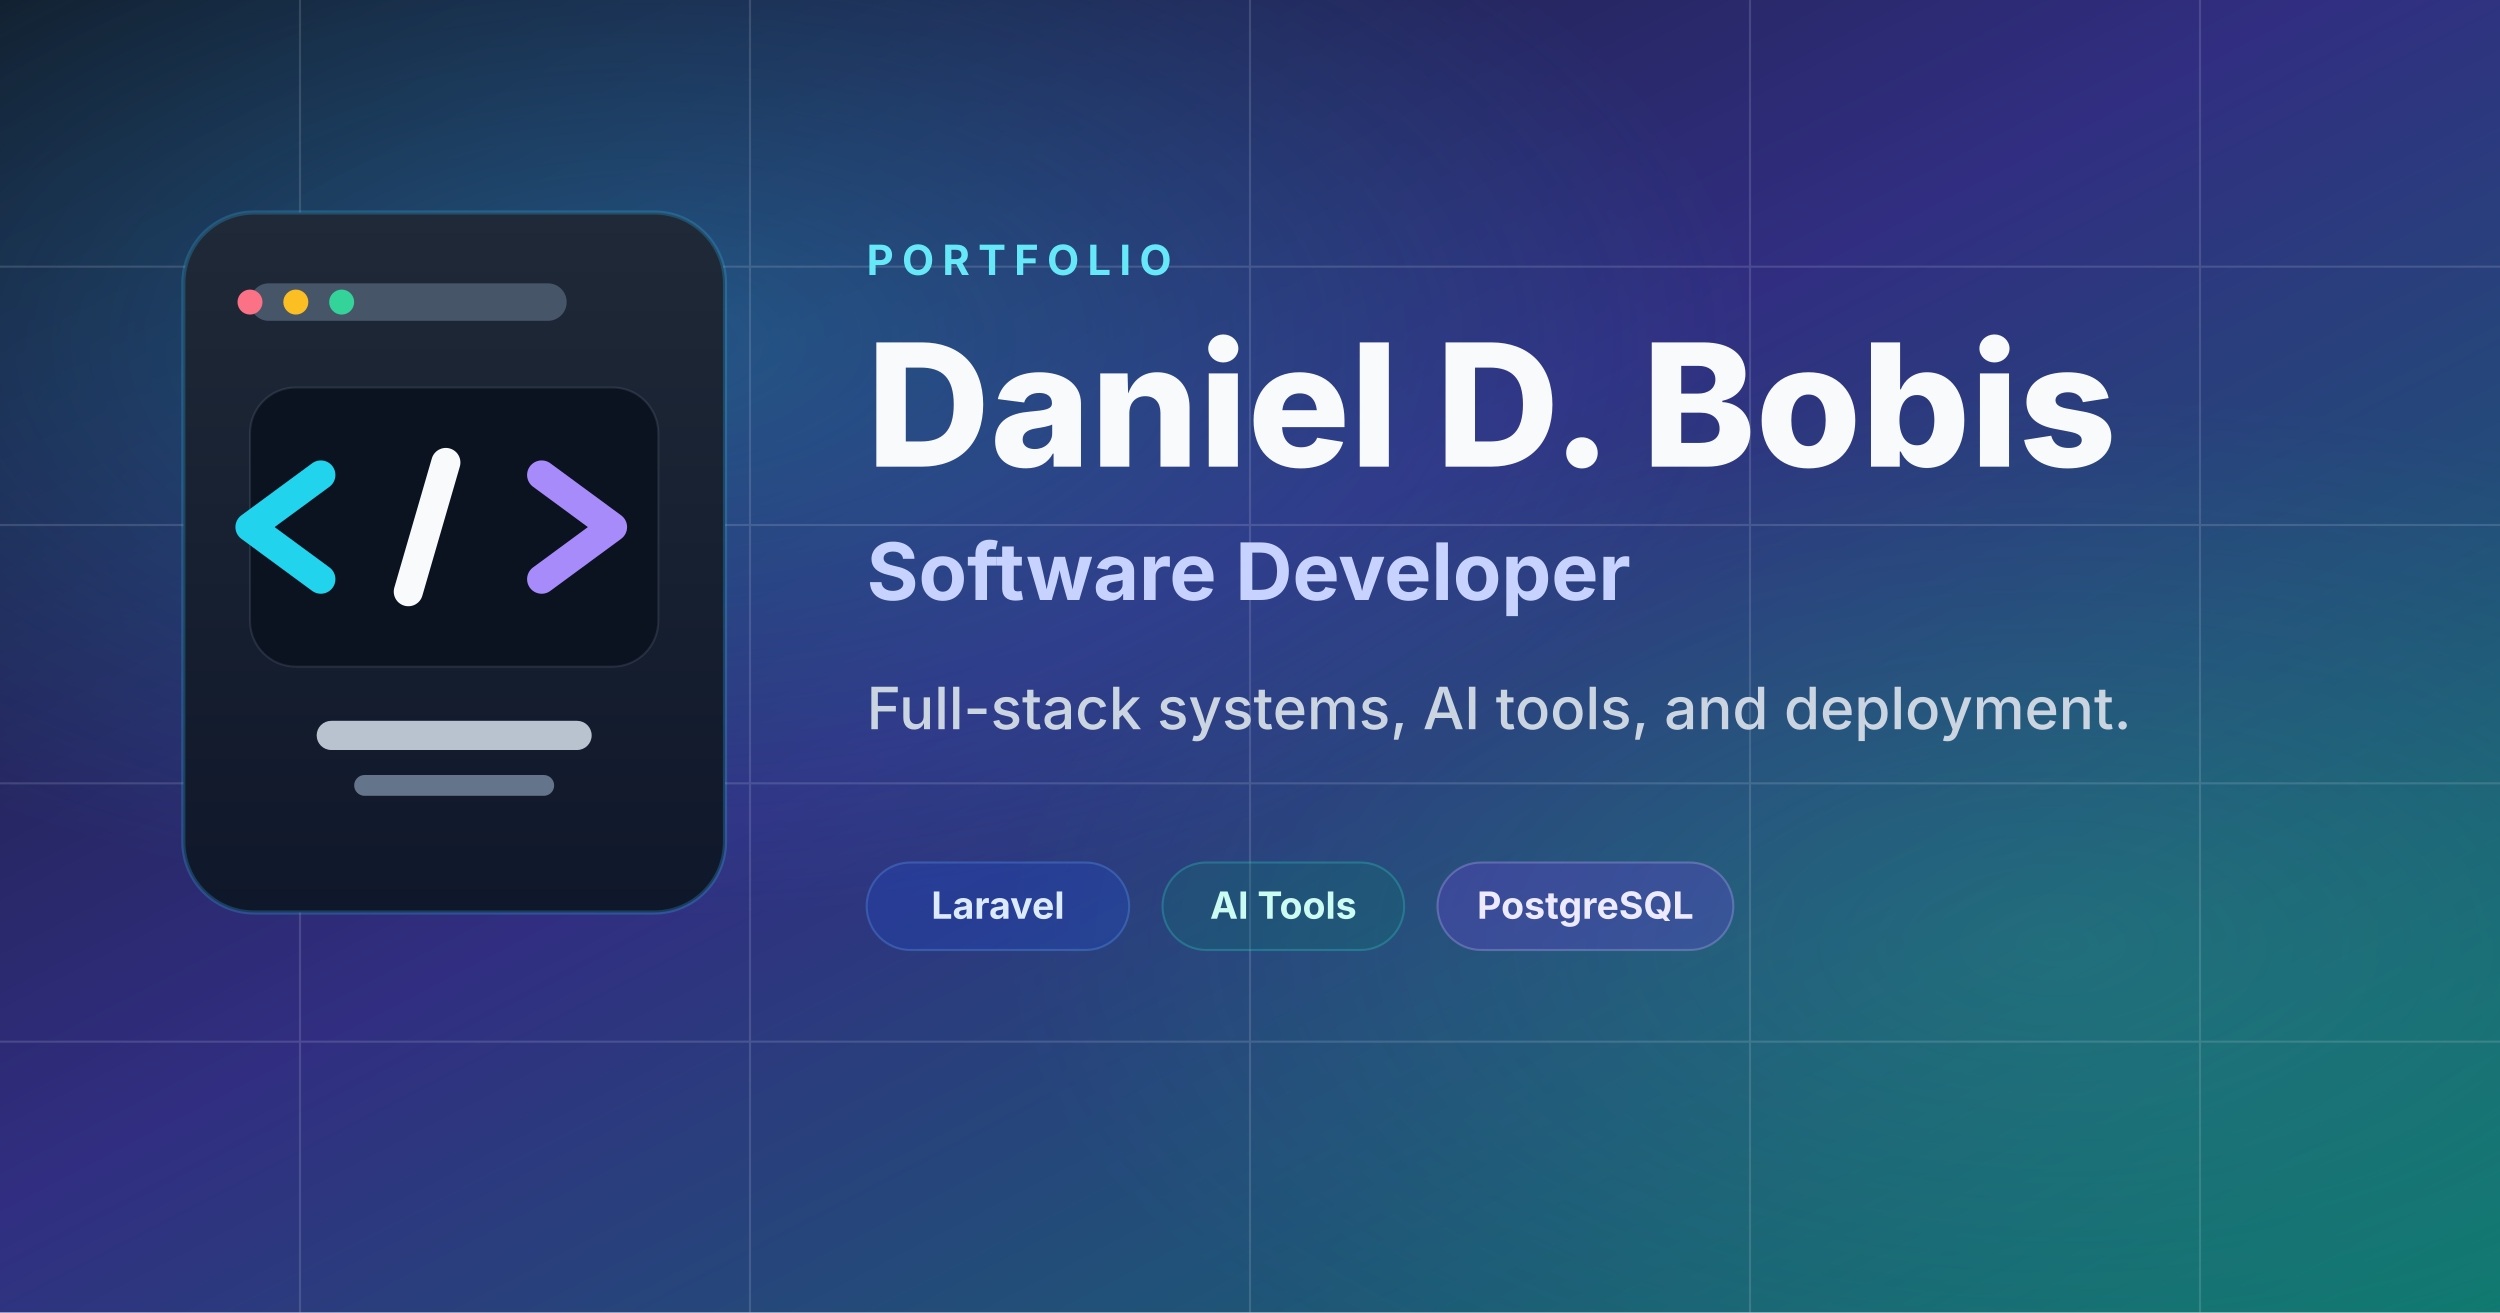
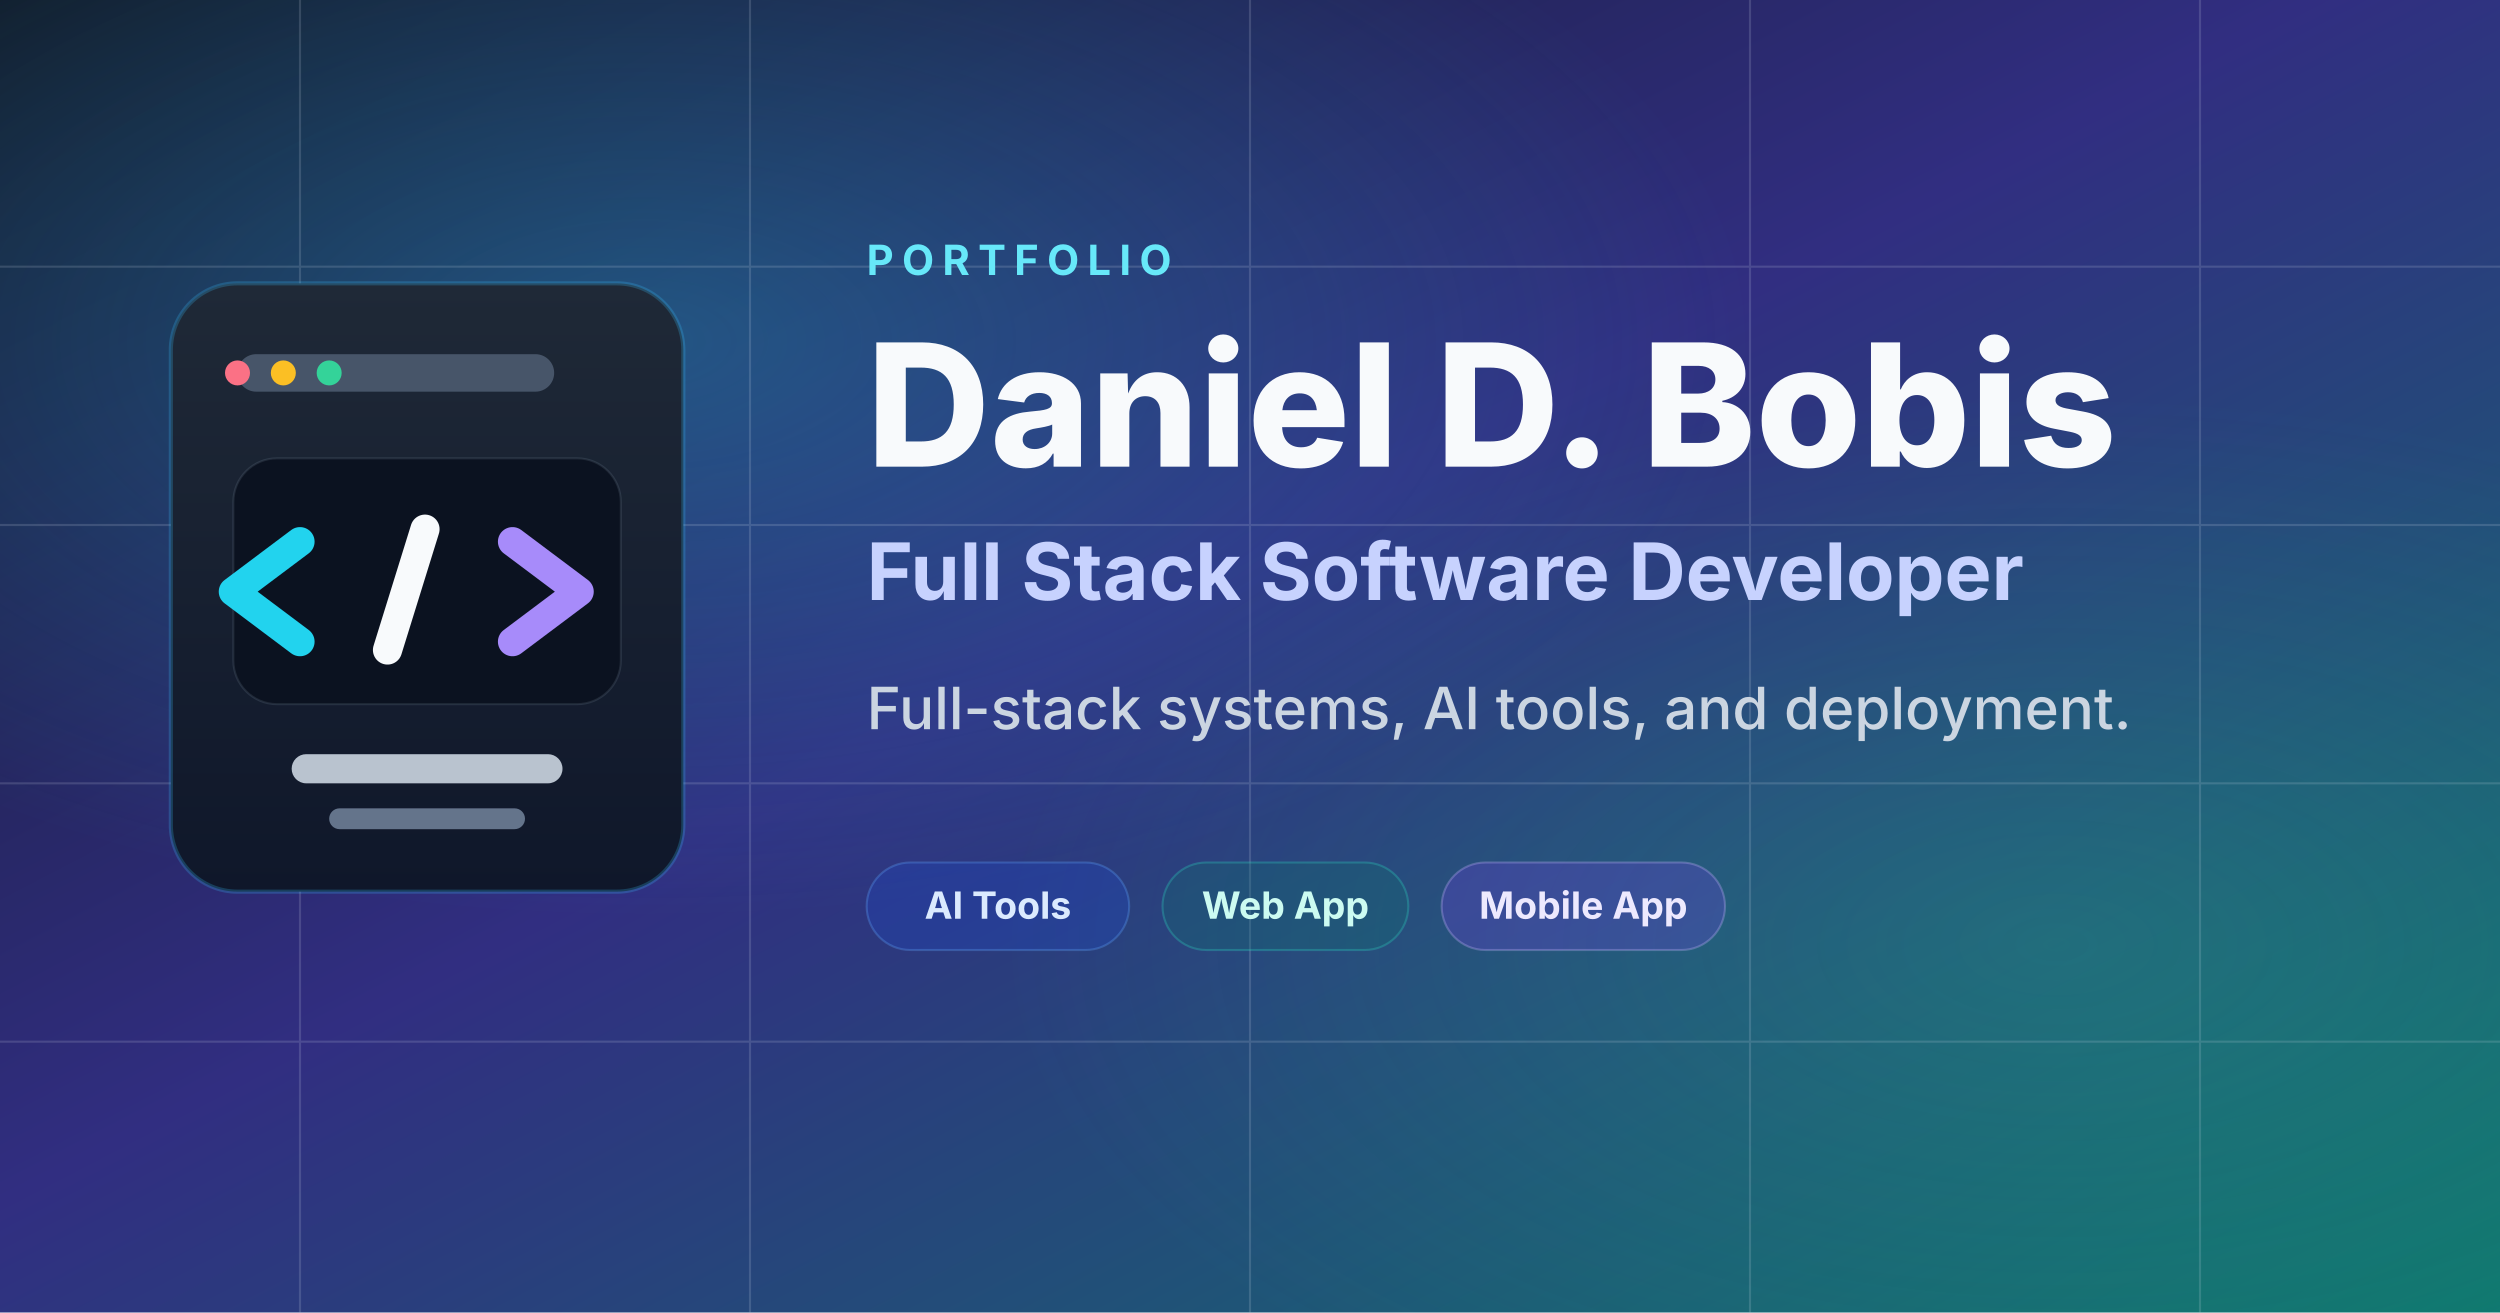
<svg xmlns="http://www.w3.org/2000/svg" viewBox="0 0 1200 630" role="img" aria-label="Daniel D. Bobis portfolio link preview">
  <defs>
    <linearGradient id="bg" x1="0" y1="0" x2="1" y2="1">
      <stop offset="0%" stop-color="#111827" />
      <stop offset="46%" stop-color="#312e81" />
      <stop offset="100%" stop-color="#0f766e" />
    </linearGradient>
    <linearGradient id="card" x1="0" y1="0" x2="0" y2="1">
      <stop offset="0%" stop-color="#1f2937" />
      <stop offset="100%" stop-color="#0f172a" />
    </linearGradient>
    <radialGradient id="glowA" cx="26%" cy="26%" r="44%">
      <stop offset="0%" stop-color="#22d3ee" stop-opacity="0.28" />
      <stop offset="100%" stop-color="#22d3ee" stop-opacity="0" />
    </radialGradient>
    <radialGradient id="glowB" cx="82%" cy="72%" r="42%">
      <stop offset="0%" stop-color="#34d399" stop-opacity="0.18" />
      <stop offset="100%" stop-color="#34d399" stop-opacity="0" />
    </radialGradient>
  </defs>
  <rect width="1200" height="630" fill="url(#bg)" />
  <rect width="1200" height="630" fill="url(#glowA)" />
  <rect width="1200" height="630" fill="url(#glowB)" />
  <g opacity="0.16" stroke="#e2e8f0" stroke-width="1">
    <path d="M0 128H1200" />
    <path d="M0 252H1200" />
    <path d="M0 376H1200" />
    <path d="M0 500H1200" />
    <path d="M144 0V630" />
    <path d="M360 0V630" />
    <path d="M600 0V630" />
    <path d="M840 0V630" />
    <path d="M1056 0V630" />
  </g>
-   <g transform="translate(88 102)">
-     <rect width="260" height="336" rx="34" fill="url(#card)" stroke="#38bdf8" stroke-opacity="0.24" stroke-width="2" />
+   <g transform="translate(82 136)">
+     <rect width="246" height="292" rx="32" fill="url(#card)" stroke="#38bdf8" stroke-opacity="0.24" stroke-width="2" />
    <rect x="32" y="34" width="152" height="18" rx="9" fill="#475569" />
    <circle cx="32" cy="43" r="6" fill="#fb7185" />
    <circle cx="54" cy="43" r="6" fill="#fbbf24" />
    <circle cx="76" cy="43" r="6" fill="#34d399" />
-     <rect x="32" y="84" width="196" height="134" rx="22" fill="#0b1220" stroke="#94a3b8" stroke-opacity="0.16" />
-     <path d="M66 126l-34 25 34 25" fill="none" stroke="#22d3ee" stroke-width="14" stroke-linecap="round" stroke-linejoin="round" />
-     <path d="M172 126l34 25-34 25" fill="none" stroke="#a78bfa" stroke-width="14" stroke-linecap="round" stroke-linejoin="round" />
-     <path d="M126 120l-18 62" fill="none" stroke="#f8fafc" stroke-width="14" stroke-linecap="round" />
-     <rect x="64" y="244" width="132" height="14" rx="7" fill="#cbd5e1" opacity="0.9" />
-     <rect x="82" y="270" width="96" height="10" rx="5" fill="#64748b" />
+     <rect x="30" y="84" width="186" height="118" rx="21" fill="#0b1220" stroke="#94a3b8" stroke-opacity="0.16" />
+     <path d="M62 124l-32 24 32 24" fill="none" stroke="#22d3ee" stroke-width="14" stroke-linecap="round" stroke-linejoin="round" />
+     <path d="M164 124l32 24-32 24" fill="none" stroke="#a78bfa" stroke-width="14" stroke-linecap="round" stroke-linejoin="round" />
+     <path d="M122 118l-18 58" fill="none" stroke="#f8fafc" stroke-width="14" stroke-linecap="round" />
+     <rect x="58" y="226" width="130" height="14" rx="7" fill="#cbd5e1" opacity="0.9" />
+     <rect x="76" y="252" width="94" height="10" rx="5" fill="#64748b" />
  </g>
  <g transform="translate(416 132)">
    <text x="0" y="0" fill="#67e8f9" font-family="Inter, Arial, sans-serif" font-size="20" font-weight="700" letter-spacing="0.2em">PORTFOLIO</text>
    <text x="0" y="92" fill="#f8fafc" font-family="Inter, Arial, sans-serif" font-size="82" font-weight="800">Daniel D. Bobis</text>
-     <text x="0" y="156" fill="#c7d2fe" font-family="Inter, Arial, sans-serif" font-size="38" font-weight="650">Software Developer</text>
+     <text x="0" y="156" fill="#c7d2fe" font-family="Inter, Arial, sans-serif" font-size="38" font-weight="650">Full Stack Software Developer</text>
    <text x="0" y="218" fill="#cbd5e1" font-family="Inter, Arial, sans-serif" font-size="28" font-weight="450">Full-stack systems, AI tools, and deployment.</text>
  </g>
  <g transform="translate(416 414)">
    <rect x="0" y="0" width="126" height="42" rx="21" fill="#1d4ed8" fill-opacity="0.24" stroke="#60a5fa" stroke-opacity="0.3" />
-     <text x="63" y="27" text-anchor="middle" fill="#dbeafe" font-family="Inter, Arial, sans-serif" font-size="18" font-weight="700">Laravel</text>
-     <rect x="142" y="0" width="116" height="42" rx="21" fill="#0f766e" fill-opacity="0.26" stroke="#2dd4bf" stroke-opacity="0.3" />
-     <text x="200" y="27" text-anchor="middle" fill="#ccfbf1" font-family="Inter, Arial, sans-serif" font-size="18" font-weight="700">AI Tools</text>
-     <rect x="274" y="0" width="142" height="42" rx="21" fill="#7c3aed" fill-opacity="0.24" stroke="#c4b5fd" stroke-opacity="0.3" />
-     <text x="345" y="27" text-anchor="middle" fill="#ede9fe" font-family="Inter, Arial, sans-serif" font-size="18" font-weight="700">PostgreSQL</text>
+     <text x="63" y="27" text-anchor="middle" fill="#dbeafe" font-family="Inter, Arial, sans-serif" font-size="18" font-weight="700">AI Tools</text>
+     <rect x="142" y="0" width="118" height="42" rx="21" fill="#0f766e" fill-opacity="0.26" stroke="#2dd4bf" stroke-opacity="0.3" />
+     <text x="201" y="27" text-anchor="middle" fill="#ccfbf1" font-family="Inter, Arial, sans-serif" font-size="18" font-weight="700">Web App</text>
+     <rect x="276" y="0" width="136" height="42" rx="21" fill="#7c3aed" fill-opacity="0.24" stroke="#c4b5fd" stroke-opacity="0.3" />
+     <text x="344" y="27" text-anchor="middle" fill="#ede9fe" font-family="Inter, Arial, sans-serif" font-size="18" font-weight="700">Mobile App</text>
  </g>
</svg>
